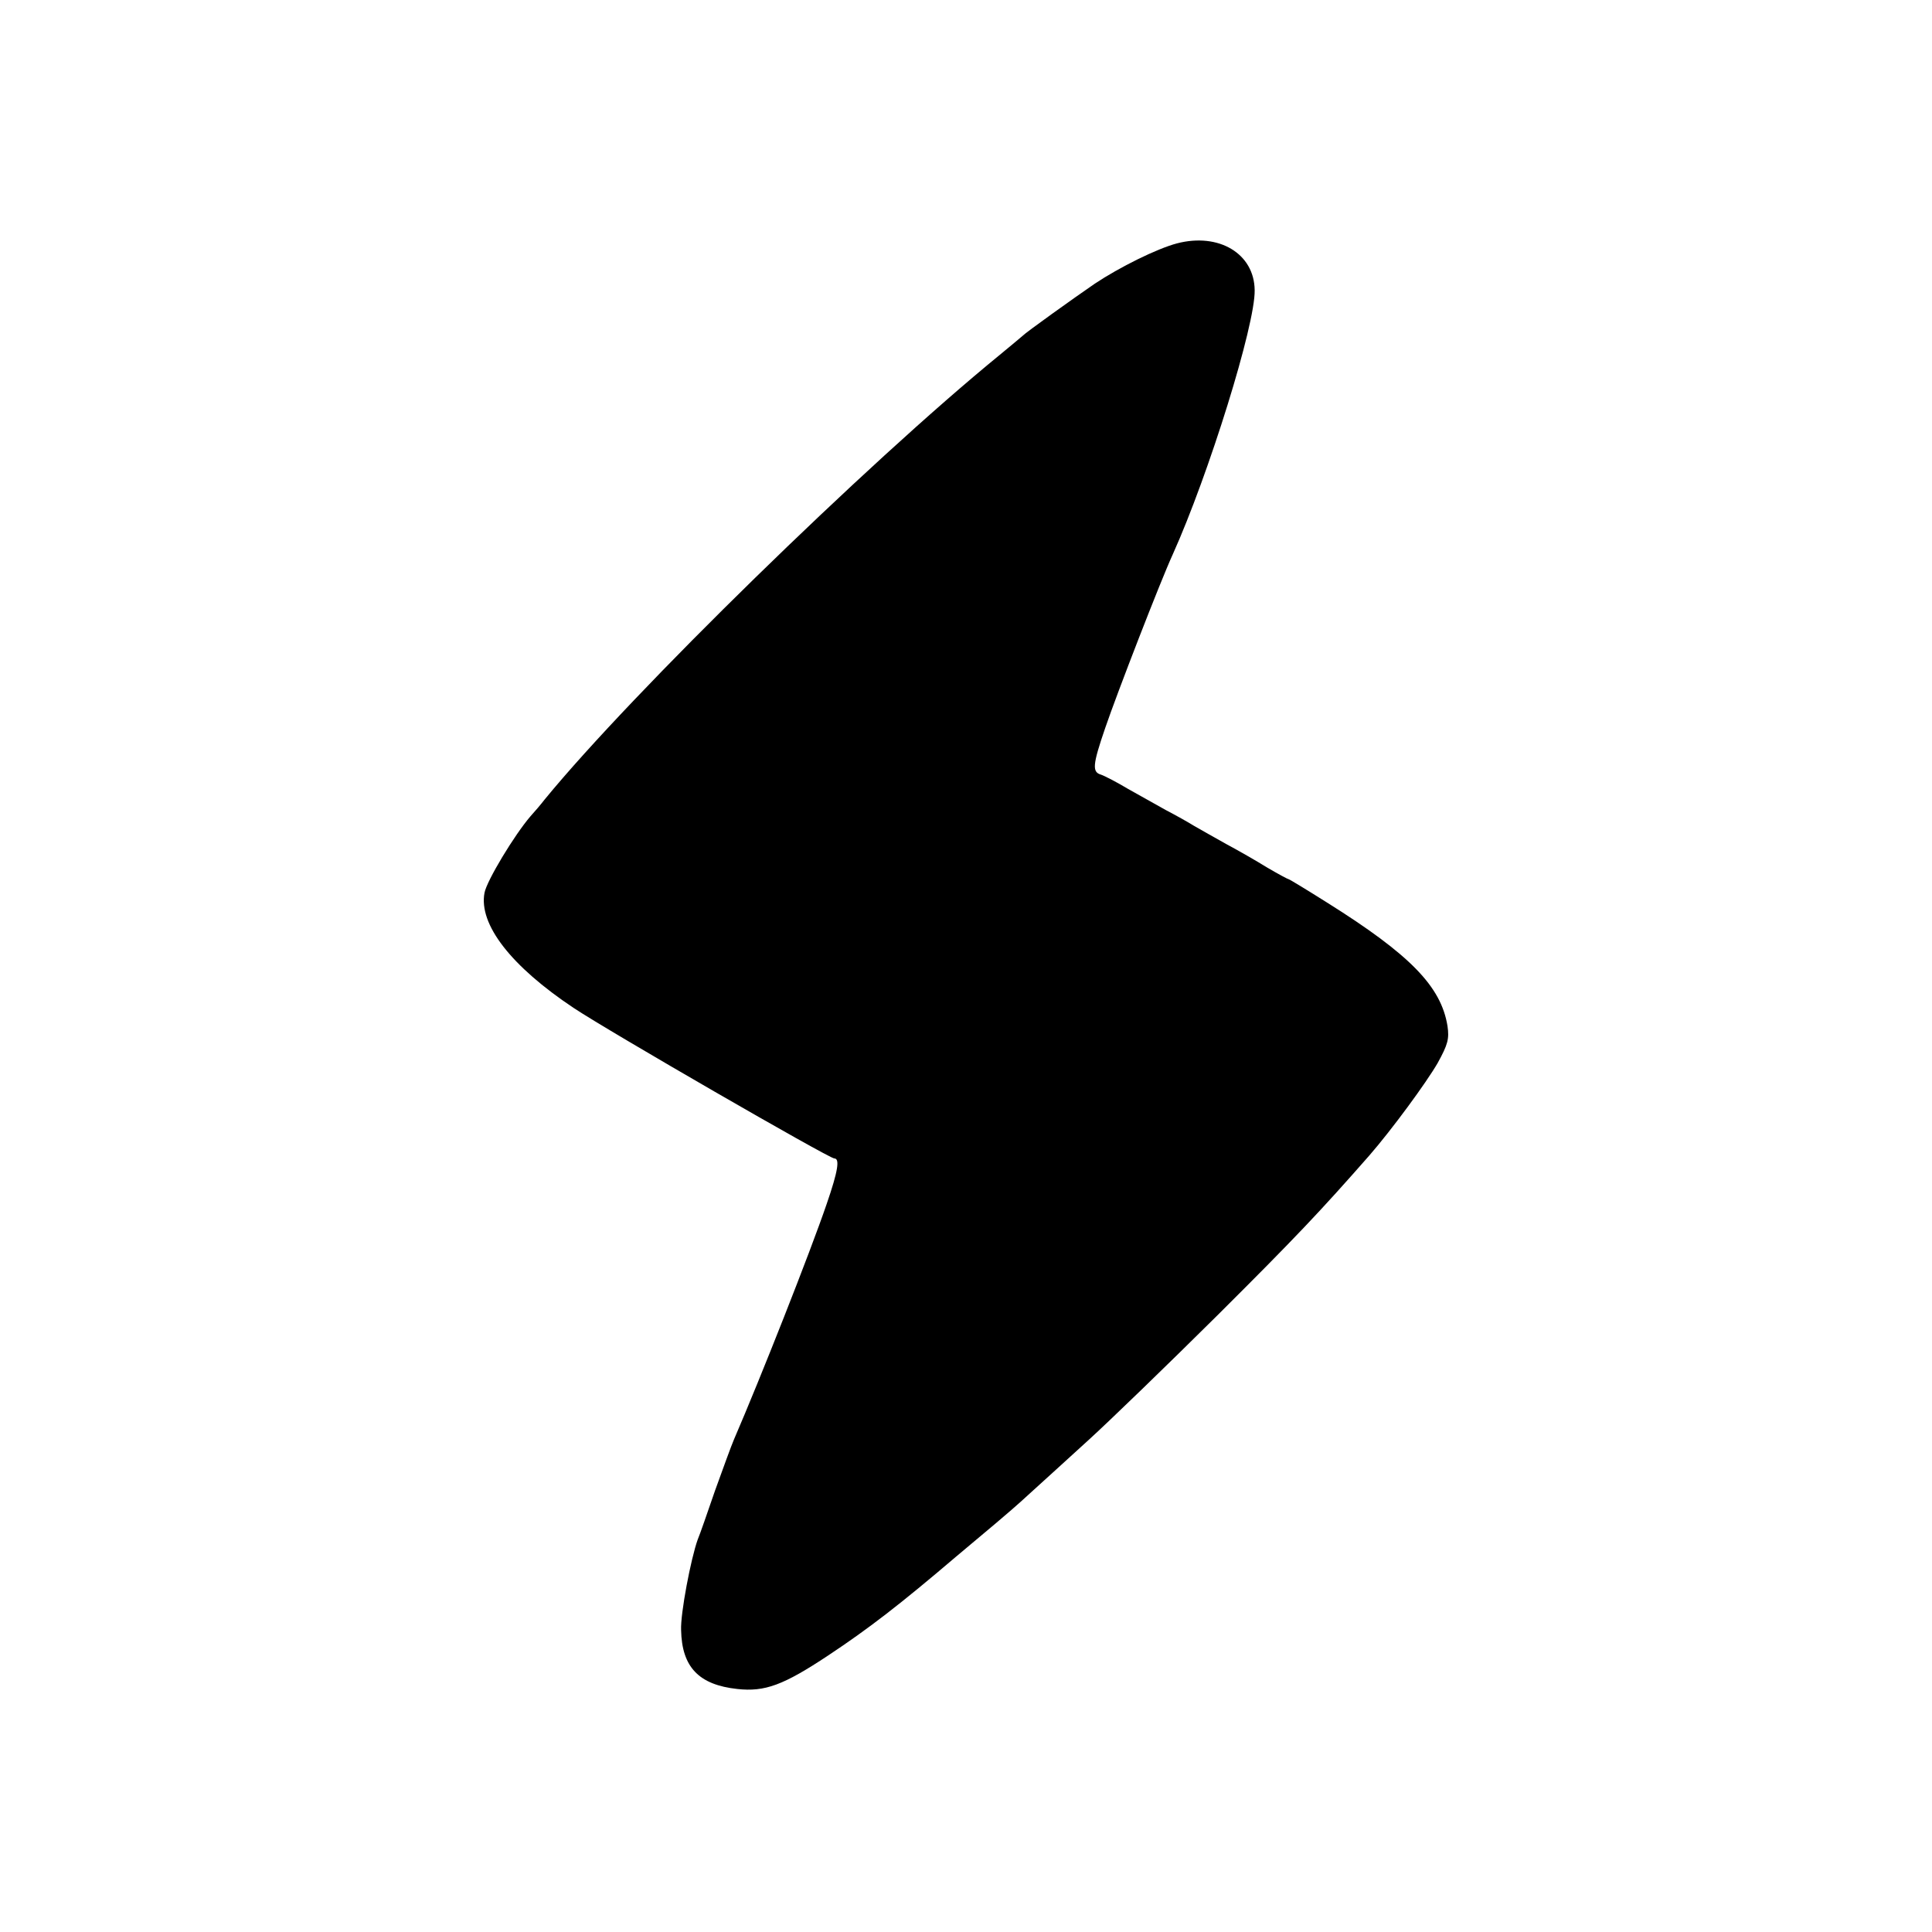
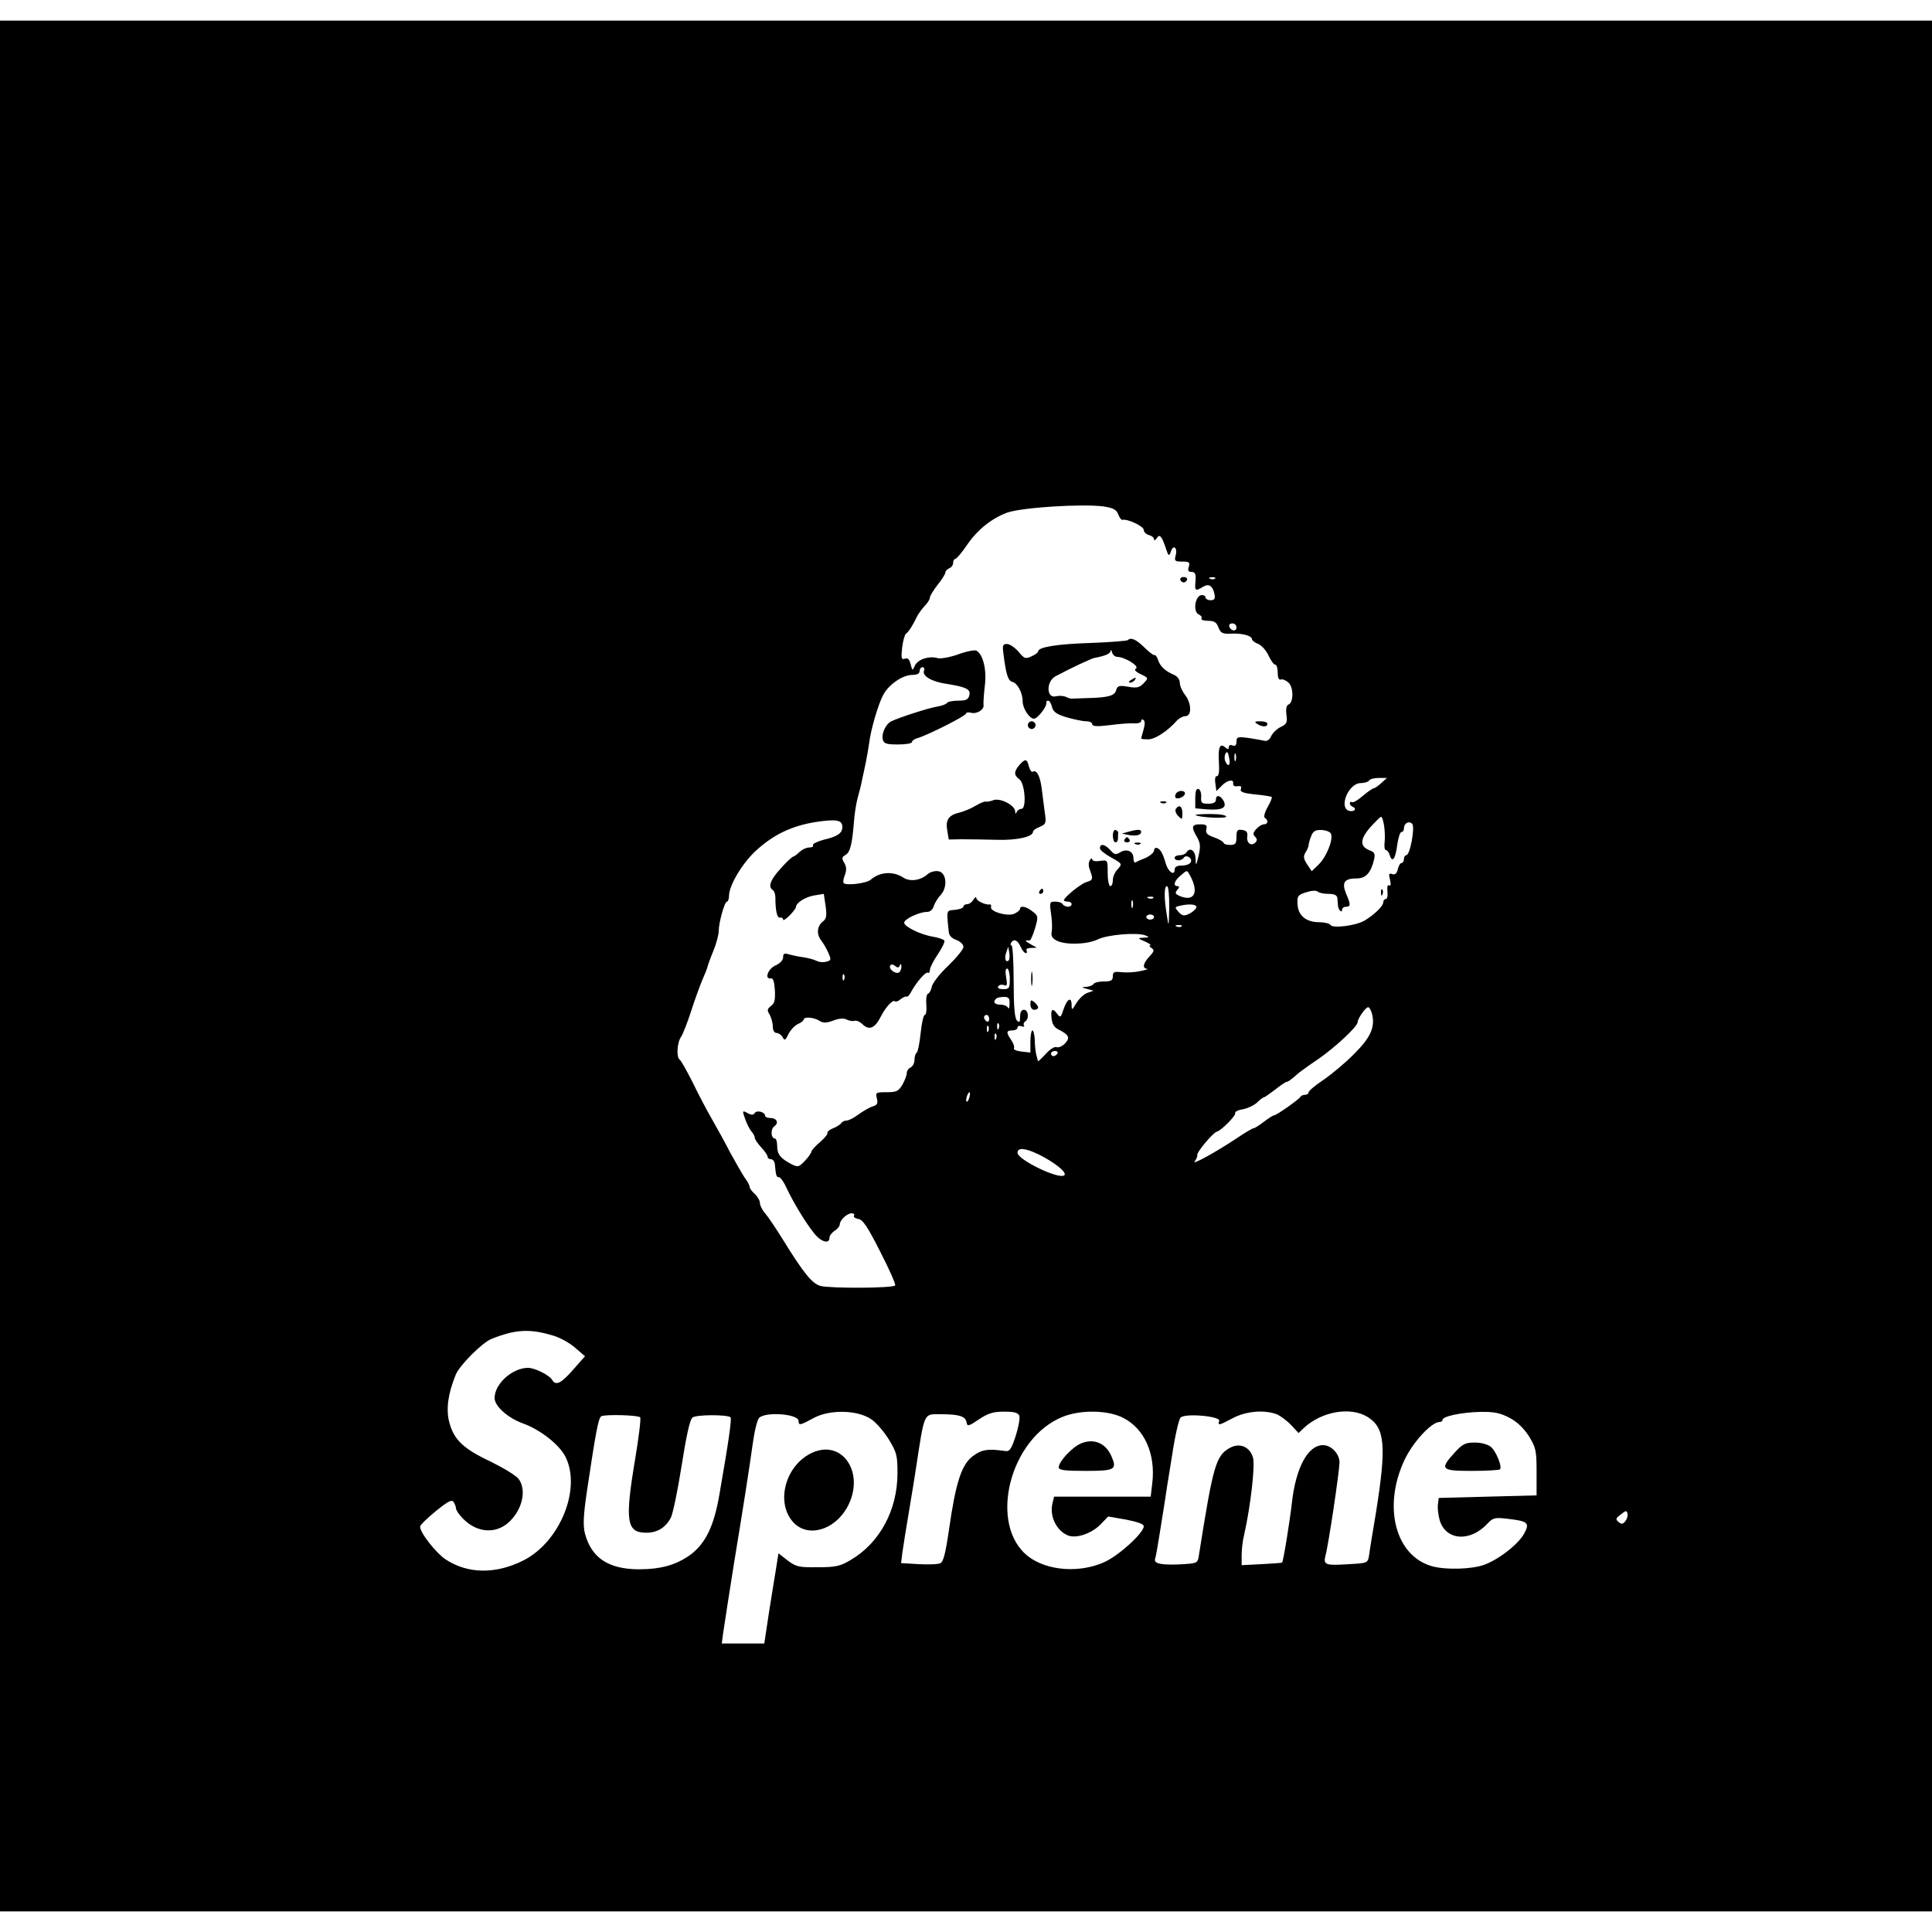
- <svg xmlns="http://www.w3.org/2000/svg" version="1.0" width="512pt" height="512pt" viewBox="0 0 512 512" preserveAspectRatio="xMidYMid meet">
-   <g transform="translate(0,512) scale(0.1,-0.1)" fill="#000000" stroke="none">
-     <path d="M3119 4475 c-53 -14 -152 -63 -218 -107 -54 -37 -184 -130 -191 -138 -3 -3 -30 -25 -60 -50 -355 -290 -974 -895 -1206 -1178 -10 -13 -27 -33 -38 -45 -43 -50 -116 -171 -122 -203 -16 -84 71 -195 236 -305 93 -62 677 -399 691 -399 15 0 10 -33 -20 -120 -44 -129 -176 -463 -246 -625 -7 -16 -29 -77 -50 -135 -20 -58 -40 -116 -46 -130 -18 -50 -46 -196 -44 -240 2 -98 47 -145 149 -156 73 -8 122 10 241 89 107 71 190 135 339 262 39 33 87 73 106 89 19 16 60 51 90 79 30 27 100 91 155 141 55 50 208 198 340 329 208 207 275 278 404 425 60 69 151 193 181 245 27 49 31 64 26 98 -17 105 -99 189 -319 327 -54 34 -100 62 -102 62 -2 0 -28 14 -57 31 -29 18 -78 46 -108 62 -30 17 -68 38 -85 48 -16 10 -50 29 -75 42 -25 14 -70 39 -100 56 -30 18 -63 35 -72 38 -24 7 -23 25 11 124 31 91 146 388 179 460 95 211 219 609 217 700 -1 97 -95 153 -206 124z" />
+ <svg xmlns="http://www.w3.org/2000/svg" version="1.0" width="750pt" height="750pt" viewBox="0 0 750 750" preserveAspectRatio="xMidYMid meet">
+   <g transform="translate(0,750) scale(0.1,-0.1)" fill="#000000" stroke="none">
+     <path d="M0 3750 l0 -3670 3750 0 3750 0 0 3670 0 3670 -3750 0 -3750 0 0 -3670z m4284 1784 c38 -6 50 -12 57 -31 5 -13 12 -22 16 -21 19 5 83 -25 83 -39 0 -8 9 -17 20 -20 11 -3 20 -10 20 -17 0 -6 4 -4 10 4 11 18 19 11 35 -36 11 -34 13 -35 20 -16 9 30 27 17 19 -14 -6 -22 -3 -24 26 -24 27 0 30 -3 25 -20 -5 -14 -2 -20 9 -20 17 0 20 -9 16 -47 -2 -26 3 -28 30 -11 23 14 38 4 45 -30 3 -17 -1 -22 -16 -22 -10 0 -19 5 -19 10 0 6 -6 10 -14 10 -27 0 -37 -67 -11 -76 8 -4 12 -10 9 -15 -3 -5 9 -9 26 -9 24 0 33 -6 40 -26 9 -22 16 -25 48 -24 42 3 82 -8 82 -21 0 -5 11 -14 23 -18 13 -5 32 -25 41 -45 9 -20 21 -36 26 -36 6 0 10 -14 10 -31 0 -20 4 -29 12 -27 7 3 20 -3 30 -12 20 -18 20 -77 0 -85 -8 -3 -11 -17 -8 -40 4 -30 1 -36 -22 -47 -15 -7 -31 -23 -37 -35 -5 -13 -16 -21 -25 -19 -8 2 -36 7 -62 11 -44 6 -48 4 -48 -14 0 -14 -5 -19 -15 -15 -8 4 -15 1 -15 -6 0 -10 -3 -10 -14 -1 -21 18 -28 -1 -24 -62 2 -33 -1 -51 -8 -50 -6 1 -9 -10 -6 -28 l4 -30 20 20 c21 23 49 28 45 9 -1 -8 6 -12 17 -10 13 2 17 -1 13 -11 -4 -11 8 -16 56 -21 33 -3 62 -8 64 -10 2 -2 -5 -20 -16 -39 -12 -21 -16 -39 -11 -42 15 -9 12 -25 -3 -25 -8 0 -21 -8 -30 -18 -13 -14 -14 -21 -5 -30 9 -9 9 -15 1 -23 -16 -16 -35 -1 -31 24 2 16 -3 23 -19 25 -20 3 -23 -1 -23 -27 0 -26 -4 -31 -25 -31 -14 0 -25 4 -25 8 0 4 -16 14 -36 21 -28 10 -35 17 -31 32 4 15 0 19 -24 19 -33 0 -36 -10 -12 -50 13 -23 14 -36 6 -72 -10 -41 -11 -41 -12 -10 -1 31 -22 45 -36 22 -3 -5 -15 -10 -26 -10 -10 0 -19 -4 -19 -10 0 -13 27 -13 35 0 9 14 34 0 28 -16 -3 -8 -18 -14 -34 -14 -20 0 -29 -5 -29 -16 0 -25 -24 -10 -34 22 -12 42 -21 57 -34 62 -7 2 -12 -2 -12 -10 0 -7 -15 -20 -32 -28 -18 -7 -36 -15 -40 -18 -5 -2 -8 6 -8 17 0 27 -27 38 -52 22 -17 -10 -22 -9 -37 8 -21 24 -41 28 -41 8 0 -7 20 -23 44 -36 43 -24 43 -25 25 -45 -11 -11 -19 -30 -19 -43 0 -13 -4 -23 -10 -23 -5 0 -10 23 -10 51 0 51 0 51 -30 47 -17 -3 -30 0 -30 6 0 6 -4 5 -9 -3 -6 -9 -6 -24 0 -38 13 -35 12 -40 -13 -47 -22 -6 -88 -60 -88 -71 0 -3 7 -5 15 -5 8 0 15 -4 15 -10 0 -5 -6 -10 -14 -10 -8 0 -18 5 -21 10 -3 6 -16 10 -29 10 -21 0 -22 -3 -16 -46 4 -25 5 -56 3 -69 -4 -17 1 -27 18 -36 34 -18 118 -16 160 4 38 19 153 28 185 16 17 -7 16 -8 -6 -9 -25 -2 -25 -2 5 -15 17 -8 26 -14 20 -15 -5 0 -3 -5 5 -10 12 -8 11 -13 -8 -33 -24 -26 -29 -46 -9 -48 6 -1 -6 -5 -28 -9 -22 -5 -55 -6 -72 -4 -28 3 -33 1 -33 -16 0 -16 -7 -20 -34 -20 -19 0 -38 -4 -41 -10 -3 -5 -16 -10 -28 -11 -20 -1 -20 -2 3 -8 l25 -7 -23 -8 c-13 -4 -32 -22 -43 -39 -17 -29 -19 -30 -19 -9 0 34 -17 26 -31 -15 -10 -32 -13 -35 -24 -20 -19 26 -27 20 -23 -15 2 -22 10 -36 26 -44 42 -21 47 -32 27 -54 -10 -11 -25 -18 -33 -15 -9 3 -26 -8 -43 -27 -16 -17 -29 -30 -30 -27 0 2 -3 13 -6 24 -3 11 -6 37 -6 58 -1 20 -5 37 -9 37 -4 0 -8 -19 -8 -43 l0 -43 -35 4 c-19 2 -32 8 -29 13 3 5 -2 19 -10 31 -21 30 -20 38 4 38 11 0 20 5 20 11 0 6 7 8 16 5 8 -3 12 -2 9 3 -3 5 -1 12 5 16 16 10 12 45 -5 45 -10 0 -15 -10 -15 -27 0 -22 -3 -24 -12 -15 -9 9 -13 54 -13 152 0 77 -4 140 -8 140 -5 0 -5 5 -2 10 11 17 25 11 37 -15 6 -14 15 -25 20 -25 5 0 6 5 3 10 -3 6 4 10 17 10 l23 1 -25 14 c-23 13 -23 16 -3 14 4 0 13 21 21 47 13 46 13 48 -10 66 -24 19 -48 24 -48 10 0 -5 -10 -13 -22 -19 -27 -12 -95 8 -91 26 2 6 0 11 -5 10 -16 -3 -52 14 -52 25 0 6 -5 3 -11 -6 -5 -10 -17 -18 -24 -18 -8 0 -15 -4 -15 -9 0 -6 -15 -11 -32 -13 -35 -3 -34 2 -25 -85 1 -15 12 -26 30 -32 15 -6 27 -17 27 -27 0 -9 -27 -42 -60 -74 -33 -31 -61 -68 -63 -81 -2 -12 -9 -25 -14 -26 -6 -2 -9 -21 -7 -44 2 -21 -1 -39 -6 -39 -5 0 -12 -32 -16 -70 -4 -39 -11 -73 -15 -76 -5 -3 -9 -16 -9 -29 0 -12 -7 -25 -15 -29 -8 -3 -15 -13 -15 -22 0 -9 -8 -29 -17 -45 -15 -25 -23 -29 -61 -29 -42 0 -44 -1 -38 -24 5 -20 1 -26 -16 -31 -13 -4 -37 -18 -55 -31 -17 -13 -38 -24 -47 -24 -8 0 -18 -5 -21 -11 -4 -5 -18 -14 -31 -19 -13 -5 -23 -13 -22 -18 2 -5 -12 -21 -29 -36 -18 -15 -33 -32 -33 -36 0 -5 -11 -21 -25 -36 -24 -25 -27 -26 -53 -13 -42 22 -55 38 -55 70 0 16 -4 29 -8 29 -16 0 -19 35 -4 47 20 14 11 33 -16 33 -10 0 -19 4 -19 9 0 14 -33 23 -40 10 -6 -8 -13 -8 -28 0 -20 11 -21 10 -10 -21 6 -18 17 -40 24 -49 8 -8 14 -20 14 -26 0 -5 11 -22 25 -37 14 -15 25 -31 25 -37 0 -5 6 -9 13 -9 7 0 14 -9 15 -20 4 -44 6 -50 16 -50 6 0 20 -20 30 -43 25 -53 72 -132 106 -174 26 -34 60 -44 60 -18 0 8 9 20 20 27 11 7 20 18 20 25 0 16 28 43 46 43 8 0 13 -4 9 -9 -3 -5 5 -11 17 -13 17 -2 36 -30 85 -127 35 -68 61 -127 58 -131 -7 -11 -252 -12 -290 -2 -32 9 -65 49 -144 177 -27 44 -59 91 -70 104 -12 13 -21 32 -21 41 0 9 -9 25 -20 35 -11 10 -20 22 -20 28 0 5 -8 21 -19 35 -10 15 -35 59 -56 97 -20 39 -52 97 -71 130 -19 33 -53 97 -75 143 -23 45 -45 85 -50 88 -14 8 -11 67 5 89 7 11 25 56 39 100 14 44 34 98 43 120 10 22 19 45 20 50 1 6 11 34 23 63 12 29 21 64 21 77 0 34 23 115 32 115 4 0 8 10 8 22 0 41 52 128 106 177 67 61 137 95 231 110 79 12 103 8 103 -19 0 -24 -17 -37 -73 -50 -25 -7 -44 -16 -41 -21 3 -5 -4 -9 -15 -9 -11 0 -27 -8 -37 -17 -10 -10 -21 -18 -24 -18 -4 0 -26 -20 -48 -45 -41 -44 -52 -73 -32 -85 5 -3 10 -16 10 -28 0 -54 7 -82 18 -79 7 1 12 -2 12 -8 0 -5 11 2 25 16 14 14 25 29 25 33 0 16 36 39 71 45 l37 6 7 -47 c5 -36 3 -49 -8 -58 -25 -18 -29 -50 -9 -76 10 -13 23 -36 29 -51 10 -23 9 -27 -9 -31 -12 -4 -29 -2 -38 3 -10 5 -32 11 -51 14 -19 2 -44 8 -56 11 -18 6 -23 3 -23 -11 0 -12 -12 -24 -30 -32 -29 -13 -44 -55 -17 -50 8 2 13 -13 15 -45 2 -38 -1 -52 -15 -62 -15 -12 -16 -17 -5 -34 6 -12 12 -32 12 -46 0 -15 6 -25 15 -25 7 0 18 -7 23 -16 8 -15 11 -13 23 12 8 16 24 33 37 39 12 5 22 13 22 17 0 12 38 9 60 -4 15 -10 27 -10 54 0 23 9 42 10 53 4 10 -5 24 -7 30 -5 7 3 20 -3 29 -11 27 -28 50 -19 74 29 18 35 46 66 54 58 3 -3 13 0 22 8 10 8 20 12 23 10 3 -2 11 5 16 15 20 38 58 83 67 78 4 -3 8 2 8 11 0 9 14 36 31 61 16 24 28 48 25 53 -3 4 -22 11 -41 14 -50 8 -114 39 -115 55 0 14 58 42 89 42 12 0 22 9 26 23 4 12 16 32 27 43 28 31 22 88 -10 92 -13 2 -31 -3 -40 -11 -28 -25 -69 -31 -95 -14 -40 26 -91 23 -127 -8 -15 -14 -95 -24 -105 -13 -3 3 -1 17 5 32 7 19 6 32 -3 47 -10 17 -9 22 5 30 18 10 26 40 33 129 2 30 9 73 15 95 6 22 14 51 16 65 3 14 10 45 15 70 5 25 11 59 13 75 6 52 36 154 55 188 22 41 76 77 112 77 19 0 29 5 29 15 0 8 5 15 11 15 6 0 9 -6 6 -14 -8 -20 31 -43 89 -51 75 -12 93 -21 87 -44 -4 -17 -13 -21 -44 -21 -21 0 -40 -4 -43 -9 -3 -5 -20 -11 -38 -14 -32 -5 -147 -42 -178 -57 -21 -10 -39 -48 -33 -71 4 -16 15 -19 59 -19 30 0 54 4 54 9 0 5 10 13 23 16 40 12 187 86 187 95 0 4 9 6 20 3 22 -6 52 13 48 31 -1 6 1 39 5 73 8 62 -6 121 -32 137 -6 4 -38 -2 -71 -14 -33 -12 -69 -18 -80 -15 -32 10 -76 -4 -88 -28 -10 -22 -10 -22 -17 5 -5 19 -11 25 -22 21 -14 -5 -15 1 -11 42 3 26 10 50 14 54 11 7 30 38 43 66 5 11 19 30 30 42 12 12 21 27 21 34 0 6 14 28 30 49 17 21 30 42 30 48 0 5 7 12 15 16 8 3 15 12 15 21 0 8 4 15 8 15 5 0 26 25 47 56 40 58 95 102 155 124 56 20 290 35 374 24z m433 -280 c-3 -3 -12 -4 -19 -1 -8 3 -5 6 6 6 11 1 17 -2 13 -5z m83 -190 c0 -17 -22 -14 -28 4 -2 7 3 12 12 12 9 0 16 -7 16 -16z m-28 -509 c6 -28 -6 -34 -16 -9 -5 14 0 34 8 34 2 0 6 -11 8 -25z m25 -7 c-3 -7 -5 -2 -5 12 0 14 2 19 5 13 2 -7 2 -19 0 -25z m565 -88 c-12 -11 -25 -20 -29 -20 -4 0 -23 -13 -42 -29 -19 -17 -38 -28 -43 -25 -4 3 -8 1 -8 -5 0 -5 6 -11 13 -14 6 -2 9 -8 5 -12 -4 -4 -14 -5 -23 -2 -38 15 1 107 47 107 15 0 30 5 33 10 3 6 20 10 37 10 l32 0 -22 -20z m11 -165 c3 -19 4 -48 2 -65 -2 -16 0 -30 5 -30 5 0 12 -9 15 -20 10 -31 22 -15 29 40 4 27 11 50 16 50 6 0 10 6 10 14 0 20 19 31 32 18 12 -12 -8 -122 -23 -122 -5 0 -9 -7 -9 -15 0 -8 -4 -15 -9 -15 -5 0 -12 -11 -15 -25 -4 -17 -11 -22 -22 -18 -12 4 -14 0 -8 -22 4 -18 3 -26 -3 -22 -6 4 -9 -5 -7 -23 2 -17 -1 -30 -6 -30 -6 0 -10 -6 -10 -12 0 -15 -33 -47 -70 -70 -32 -21 -125 -33 -135 -19 -3 6 -23 11 -44 11 -51 0 -82 26 -84 70 -2 31 1 36 33 46 21 7 39 8 45 3 5 -5 24 -9 42 -9 24 0 33 -5 35 -17 0 -10 2 -23 2 -30 2 -16 16 -29 16 -15 0 7 7 12 15 12 19 0 19 9 0 52 -17 43 -6 58 42 58 35 0 55 22 67 73 5 23 2 29 -17 36 -39 15 -38 43 2 89 20 22 39 41 42 41 4 1 9 -15 12 -34z m-206 -32 c9 -23 -18 -90 -48 -119 l-27 -26 -18 27 c-14 22 -15 31 -6 46 7 10 12 23 12 28 0 5 4 21 10 35 7 19 16 25 40 24 18 -1 34 -7 37 -15z m-546 -164 c33 -62 16 -99 -37 -79 -22 9 -24 13 -14 25 9 10 9 15 1 15 -18 0 -13 21 12 41 27 23 24 23 38 -2z m-82 -121 c-2 -78 -2 -80 -9 -33 -12 72 -11 115 0 115 6 0 9 -33 9 -82z m-62 36 c-3 -3 -12 -4 -19 -1 -8 3 -5 6 6 6 11 1 17 -2 13 -5z m-80 -36 c-3 -7 -5 -2 -5 12 0 14 2 19 5 13 2 -7 2 -19 0 -25z m247 -2 c-3 -7 -16 -18 -29 -24 -19 -9 -26 -7 -40 8 -15 17 -15 19 2 23 40 10 72 7 67 -7z m-164 -36 c0 -5 -7 -10 -15 -10 -8 0 -15 5 -15 10 0 6 7 10 15 10 8 0 15 -4 15 -10z m107 -36 c-3 -3 -12 -4 -19 -1 -8 3 -5 6 6 6 11 1 17 -2 13 -5z m-671 -132 c-12 -11 -18 7 -10 30 l8 23 4 -23 c2 -13 1 -26 -2 -30z m-423 -20 c4 9 6 7 6 -4 1 -9 -4 -20 -9 -23 -14 -8 -42 14 -34 27 3 5 11 5 19 -2 10 -8 14 -7 18 2z m427 -52 c0 -36 -2 -40 -26 -40 -15 0 -23 4 -19 11 4 6 14 8 22 5 13 -5 14 0 9 29 -4 22 -3 35 4 35 5 0 10 -18 10 -40z m-643 -2 c-3 -8 -6 -5 -6 6 -1 11 2 17 5 13 3 -3 4 -12 1 -19z m642 -95 c0 -16 -3 -22 -6 -15 -2 6 -16 12 -29 12 -23 0 -31 10 -17 23 3 4 17 7 30 7 19 0 23 -5 22 -27z m1407 -38 c13 -52 -5 -92 -68 -155 -33 -34 -87 -79 -119 -101 -33 -22 -59 -44 -59 -49 0 -6 -6 -10 -14 -10 -8 0 -16 -4 -18 -8 -4 -9 -93 -72 -103 -72 -3 0 -21 -11 -39 -25 -18 -14 -36 -25 -40 -25 -4 0 -33 -17 -64 -38 -81 -54 -179 -108 -164 -90 7 9 11 20 10 25 -3 10 62 87 76 90 16 3 76 64 71 72 -2 5 11 12 31 15 19 4 44 16 55 27 10 10 22 19 25 19 3 0 23 14 44 30 21 17 41 30 44 30 6 0 16 7 49 36 7 5 39 29 72 51 66 45 155 128 155 144 0 14 31 59 41 59 5 0 11 -11 15 -25z m-1486 -21 c0 -8 -4 -12 -10 -9 -5 3 -10 10 -10 16 0 5 5 9 10 9 6 0 10 -7 10 -16z m37 -36 c-3 -8 -6 -5 -6 6 -1 11 2 17 5 13 3 -3 4 -12 1 -19z m-40 -10 c-3 -8 -6 -5 -6 6 -1 11 2 17 5 13 3 -3 4 -12 1 -19z m30 -30 c-3 -8 -6 -5 -6 6 -1 11 2 17 5 13 3 -3 4 -12 1 -19z m238 -58 c-3 -5 -10 -10 -16 -10 -5 0 -9 5 -9 10 0 6 7 10 16 10 8 0 12 -4 9 -10z m-342 -170 c-3 -12 -8 -19 -11 -16 -5 6 5 36 12 36 2 0 2 -9 -1 -20z m268 -221 c61 -30 112 -70 101 -81 -19 -19 -182 60 -182 87 0 21 29 19 81 -6z m-1880 -705 c26 -8 63 -29 83 -47 l37 -32 -46 -52 c-47 -54 -68 -64 -82 -39 -11 18 -67 46 -93 46 -61 0 -130 -62 -130 -117 0 -32 52 -78 111 -99 68 -25 140 -82 164 -129 63 -125 -22 -332 -164 -403 -108 -54 -216 -52 -302 5 -37 25 -100 105 -98 127 0 6 28 33 61 60 47 38 62 46 69 35 5 -8 9 -18 9 -24 0 -5 8 -19 18 -30 52 -62 128 -74 183 -28 55 47 75 126 43 171 -9 13 -57 42 -107 67 -109 51 -145 86 -163 154 -13 51 -5 110 25 184 14 36 102 124 138 139 95 38 151 41 244 12z m1232 -324 c19 -13 50 -49 68 -79 30 -49 33 -62 33 -130 0 -143 -69 -271 -182 -337 -40 -24 -58 -28 -128 -28 -73 -1 -84 2 -116 26 l-36 28 -10 -63 c-6 -34 -18 -113 -28 -174 l-17 -113 -83 0 -82 0 4 32 c6 43 32 207 44 283 35 212 60 372 71 453 7 52 18 100 26 108 26 25 153 15 153 -12 0 -19 7 -17 60 12 62 33 169 31 223 -6z m574 14 c3 -9 -3 -44 -14 -78 -16 -49 -23 -61 -39 -59 -71 10 -93 6 -128 -20 -44 -34 -66 -103 -92 -285 -13 -90 -22 -125 -33 -130 -9 -5 -47 -6 -85 -4 l-68 4 5 41 c3 23 15 96 26 162 11 66 23 138 26 160 35 228 29 215 98 215 70 0 95 -8 99 -31 3 -17 7 -17 48 11 36 24 56 30 98 30 39 0 54 -4 59 -16z m403 -8 c83 -42 127 -141 113 -255 l-6 -51 -187 0 -188 0 -6 -25 c-13 -50 15 -108 61 -126 32 -12 91 8 125 43 l30 31 69 -12 c45 -9 69 -17 69 -26 0 -26 -99 -116 -155 -140 -95 -42 -219 -33 -292 22 -159 121 -75 462 135 544 69 27 174 25 232 -5z m596 14 c14 -6 39 -24 56 -42 l29 -31 22 21 c69 63 179 82 245 42 69 -42 75 -112 33 -375 -12 -71 -24 -144 -26 -161 -5 -32 -6 -32 -78 -36 -91 -6 -100 -3 -92 31 13 48 54 326 55 364 0 33 -32 67 -64 67 -59 0 -106 -88 -121 -225 -7 -63 -33 -227 -38 -231 -1 -1 -37 -4 -79 -6 l-78 -4 0 38 c0 22 4 58 10 81 25 112 43 268 34 299 -13 43 -53 59 -92 36 -52 -30 -63 -69 -117 -410 -5 -36 -6 -36 -58 -40 -85 -5 -119 1 -113 20 3 9 10 49 16 87 6 39 15 95 20 125 4 30 18 116 30 190 11 74 26 140 33 147 18 18 157 5 150 -13 -7 -19 -1 -18 53 11 51 27 121 33 170 15z m904 -14 c29 -15 55 -40 75 -71 27 -44 30 -55 30 -139 l0 -91 -190 -5 -190 -5 -3 -25 c-2 -13 1 -41 7 -62 24 -79 119 -85 186 -12 21 22 28 24 78 18 79 -9 86 -16 64 -57 -23 -42 -100 -102 -157 -122 -48 -17 -148 -20 -201 -5 -143 40 -192 233 -106 414 33 69 104 146 136 146 6 0 11 4 11 8 0 14 72 29 145 31 56 1 79 -4 115 -23z m-3375 2 c4 -3 -5 -75 -19 -160 -41 -244 -34 -288 43 -288 43 0 75 20 95 58 8 15 27 106 42 202 18 115 32 179 42 187 14 12 136 12 148 1 5 -6 -7 -92 -43 -298 -21 -124 -54 -191 -112 -235 -57 -41 -116 -57 -203 -57 -117 1 -182 45 -207 138 -8 31 -7 67 8 169 34 227 44 280 55 287 13 8 142 5 151 -4z m3824 -404 c-9 -11 -15 -12 -26 -2 -12 10 -11 14 9 29 20 16 23 16 26 3 2 -8 -2 -22 -9 -30z" />
+     <path d="M4582 5249 c2 -6 8 -10 13 -10 5 0 11 4 13 10 2 6 -4 11 -13 11 -9 0 -15 -5 -13 -11z" />
+     <path d="M4378 5015 c-3 -3 -68 -8 -144 -11 -131 -4 -204 -16 -204 -33 0 -4 -12 -13 -26 -19 -23 -11 -28 -9 -50 18 -14 16 -34 30 -45 30 -16 0 -18 -6 -14 -35 10 -82 18 -108 35 -112 20 -5 40 -43 40 -76 0 -27 26 -67 44 -67 14 0 52 49 48 63 -1 4 2 7 7 7 5 0 12 -11 15 -25 5 -19 18 -28 58 -40 28 -8 62 -15 75 -15 13 0 23 -5 23 -11 0 -9 19 -10 68 -4 37 5 79 8 95 7 15 -1 27 3 27 9 0 6 4 8 9 4 6 -3 6 -18 0 -38 -5 -17 -9 -33 -9 -34 0 -2 13 -3 28 -3 26 0 75 32 111 73 9 9 23 17 33 17 25 0 24 50 -2 83 -11 14 -20 35 -20 46 0 13 -9 25 -22 31 -34 14 -54 33 -62 57 -4 13 -11 22 -15 20 -4 -1 -22 13 -40 31 -31 30 -51 39 -63 27z m-40 -65 c29 -1 86 -36 72 -45 -8 -5 -3 -12 18 -22 31 -15 31 -15 12 -35 -16 -17 -26 -20 -60 -14 -36 6 -42 4 -47 -13 -6 -22 -30 -29 -112 -31 -30 -1 -57 -2 -60 -2 -3 -1 -14 2 -24 7 -9 4 -27 5 -38 2 -37 -10 -39 58 -1 78 60 32 139 69 151 71 42 8 61 16 62 27 1 6 3 4 6 -5 2 -10 12 -18 21 -18z" />
+     <path d="M4390 4860 c-9 -6 -10 -10 -3 -10 6 0 15 5 18 10 8 12 4 12 -15 0z" />
+     <path d="M3990 4685 c0 -8 7 -15 15 -15 8 0 15 7 15 15 0 8 -7 15 -15 15 -8 0 -15 -7 -15 -15z" />
+     <path d="M4880 4690 c20 -13 40 -13 40 0 0 6 -12 10 -27 10 -22 0 -25 -2 -13 -10z" />
+     <path d="M3957 4530 c-21 -25 -22 -39 0 -55 22 -16 29 -115 8 -115 -7 0 -16 -6 -18 -12 -4 -9 -6 -8 -6 2 -1 24 -57 53 -84 44 -12 -5 -26 -7 -30 -6 -5 2 -23 -6 -40 -16 -18 -11 -45 -22 -61 -26 -43 -10 -56 -28 -49 -69 l6 -36 51 1 c28 0 88 -1 132 -2 79 -3 144 11 144 31 0 5 12 14 26 19 24 10 26 14 20 55 -3 25 -9 66 -12 93 -6 49 -20 76 -35 66 -5 -2 -11 7 -15 21 -7 30 -14 31 -37 5z" />
+     <path d="M4640 4402 l0 -40 46 -4 c58 -4 78 6 64 33 -13 23 -30 25 -30 4 0 -10 -10 -15 -29 -15 -26 0 -30 3 -28 26 1 15 -4 29 -10 31 -9 3 -13 -8 -13 -35z" />
+     <path d="M4565 4419 c-4 -6 -4 -13 -1 -16 8 -8 36 5 36 17 0 13 -27 13 -35 -1z" />
+     <path d="M4508 4383 c7 -3 16 -2 19 1 4 3 -2 6 -13 5 -11 0 -14 -3 -6 -6z" />
+     <path d="M4564 4359 c-3 -6 1 -18 10 -27 15 -15 16 -14 16 11 0 27 -13 36 -26 16z" />
+     <path d="M4641 4336 c11 -9 119 -15 119 -6 0 6 -27 10 -62 10 -34 0 -59 -2 -57 -4z" />
+     <path d="M4320 4256 c0 -14 5 -26 10 -26 6 0 10 7 10 15 0 8 0 18 1 22 0 4 -4 9 -10 11 -6 2 -11 -8 -11 -22z" />
+     <path d="M4380 4271 l-25 -7 25 -5 c30 -6 50 -1 50 12 0 10 -14 10 -50 0z" />
+     <path d="M4365 4240 c-3 -5 1 -10 10 -10 9 0 13 5 10 10 -3 6 -8 10 -10 10 -2 0 -7 -4 -10 -10z" />
+     <path d="M4408 4223 c7 -3 16 -2 19 1 4 3 -2 6 -13 5 -11 0 -14 -3 -6 -6z" />
+     <path d="M4035 4040 c-3 -5 -1 -10 4 -10 6 0 11 5 11 10 0 6 -2 10 -4 10 -3 0 -8 -4 -11 -10z" />
+     <path d="M4003 3700 c0 -25 2 -35 4 -22 2 12 2 32 0 45 -2 12 -4 2 -4 -23z" />
+     <path d="M4000 3601 c0 -12 6 -21 15 -21 8 0 15 4 15 9 0 5 -7 14 -15 21 -13 10 -15 9 -15 -9z" />
+     <path d="M5361 4034 c0 -11 3 -14 6 -6 3 7 2 16 -1 19 -3 4 -6 -2 -5 -13z" />
+     <path d="M3154 1861 c-105 -47 -145 -194 -74 -271 56 -60 159 -31 209 59 71 129 -16 265 -135 212z" />
+     <path d="M4195 1896 c-34 -15 -85 -70 -85 -92 0 -11 21 -14 104 -14 114 0 123 5 101 56 -22 52 -69 72 -120 50z" />
+     <path d="M5646 1860 c-58 -64 -52 -70 67 -70 57 0 106 3 110 6 9 10 -14 68 -35 87 -13 10 -37 17 -63 17 -37 0 -47 -5 -79 -40z" />
  </g>
</svg>
